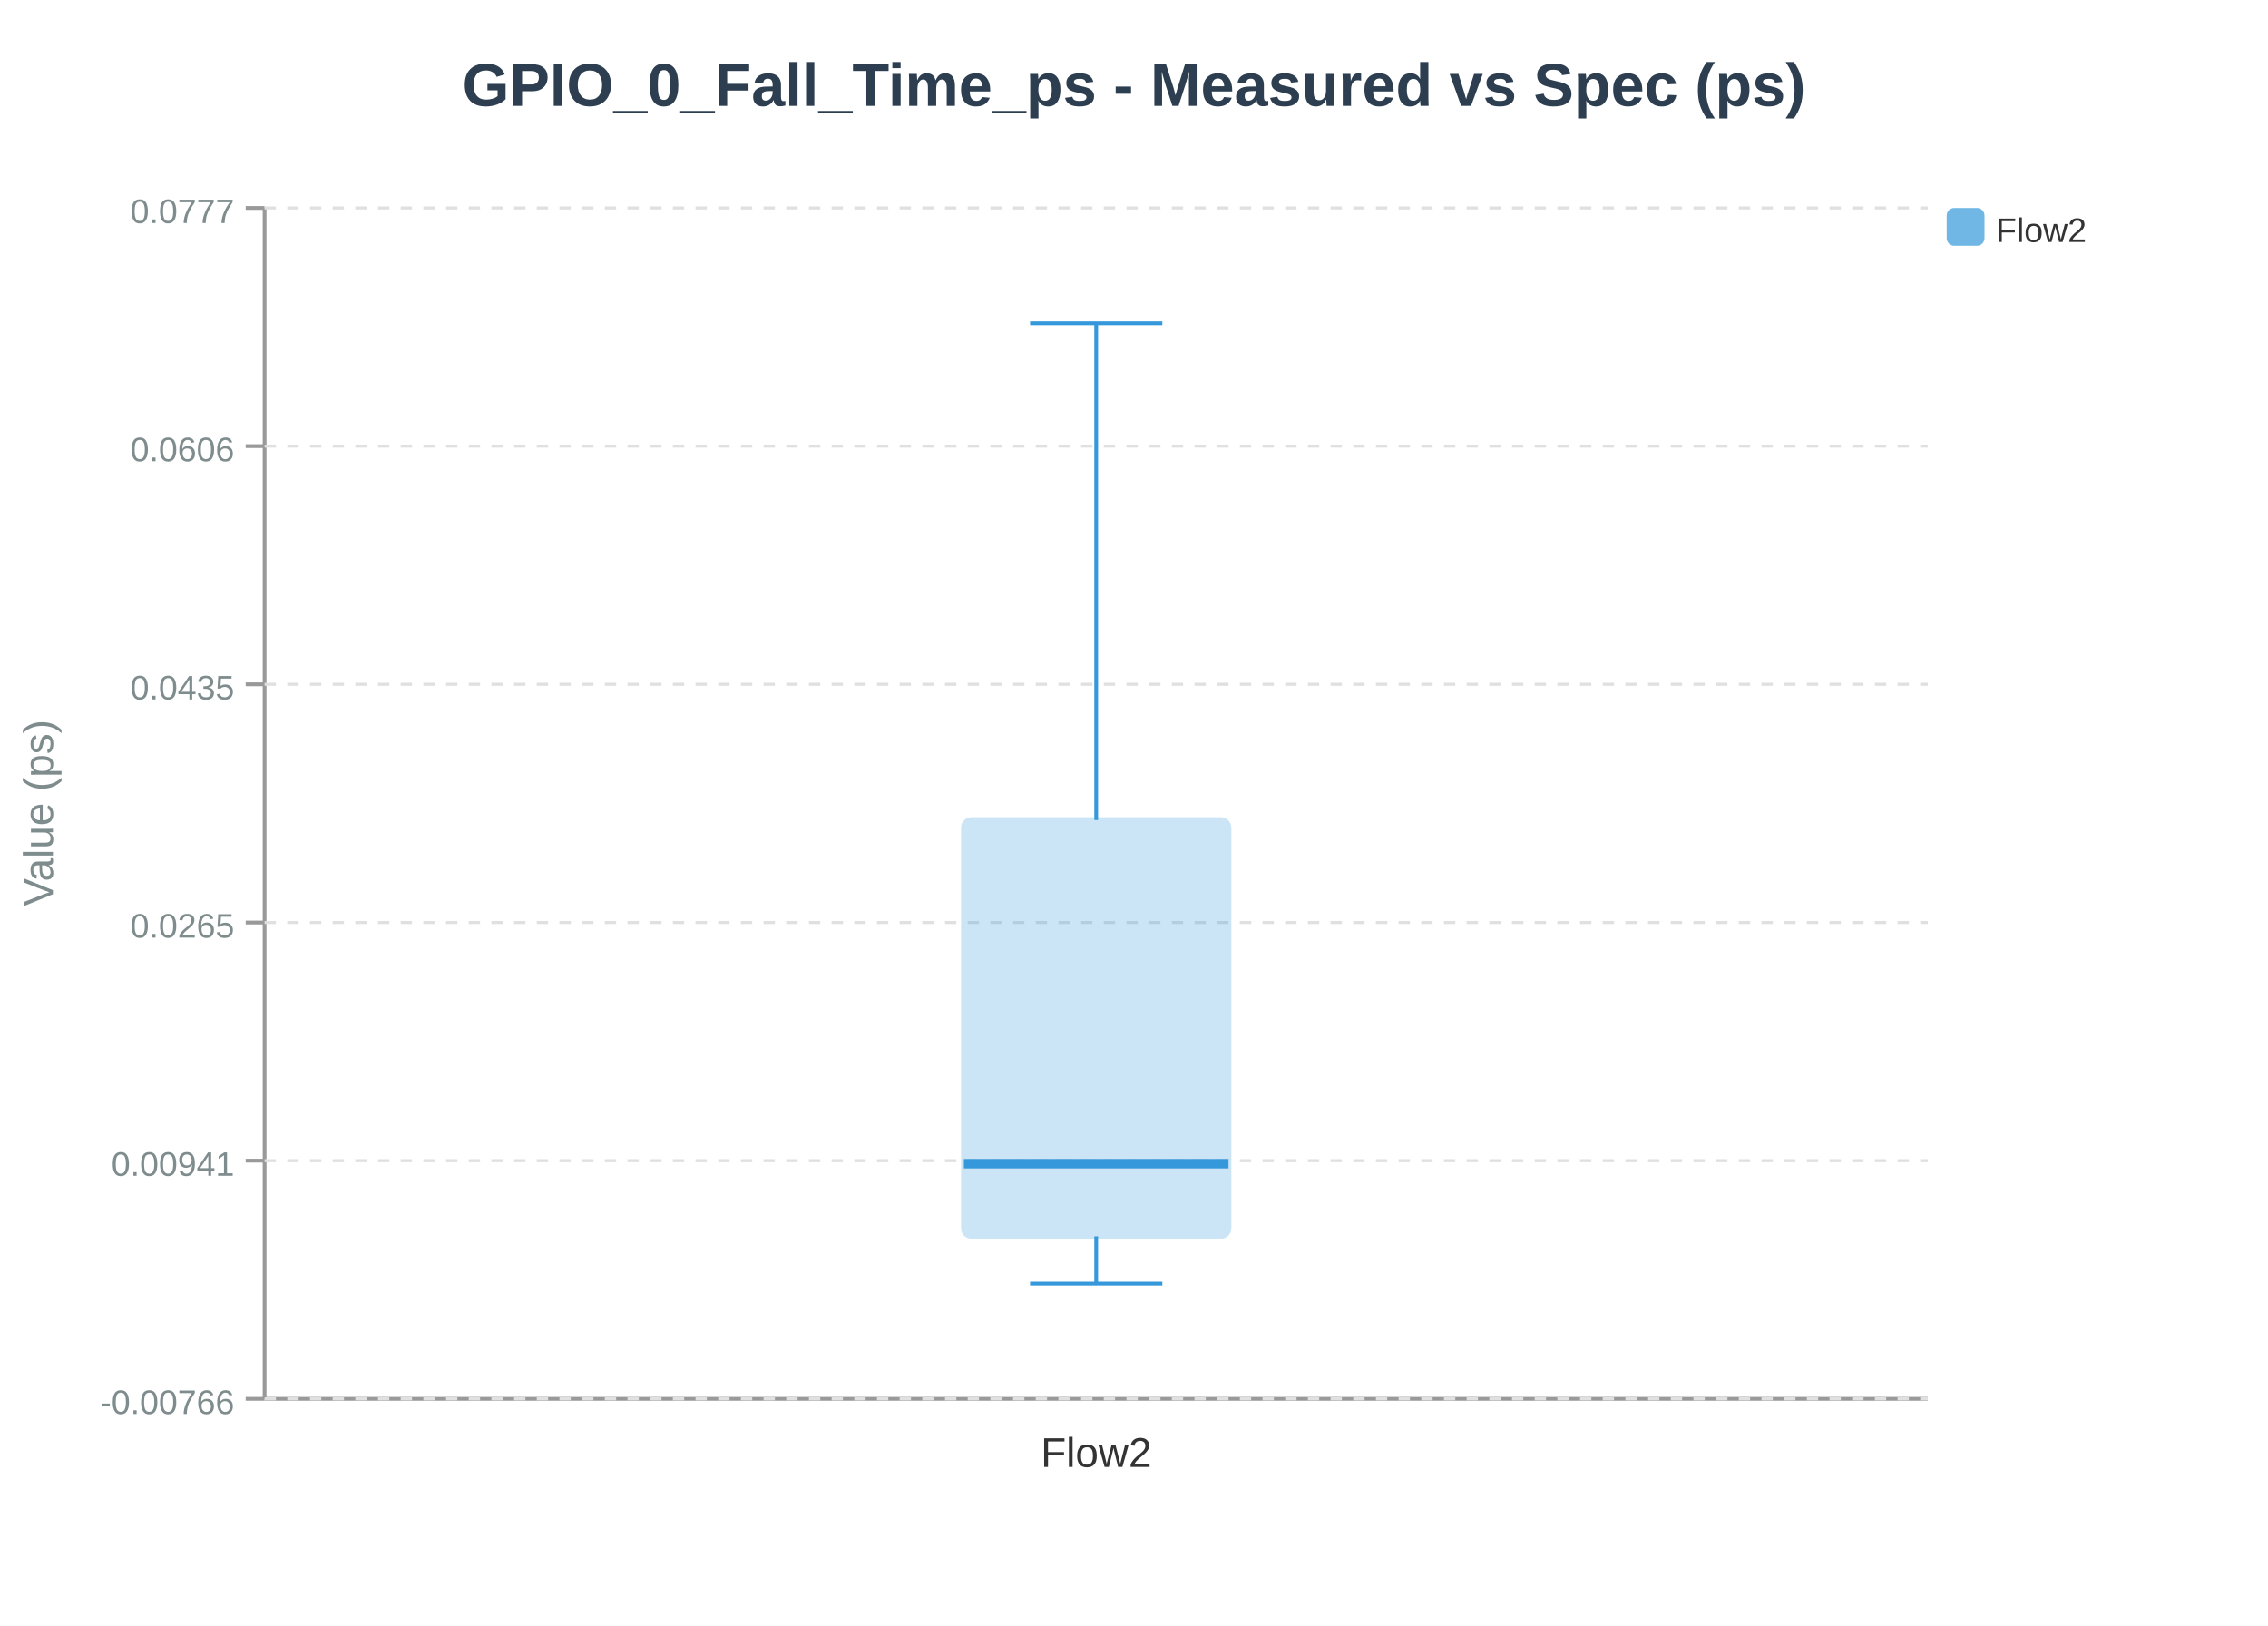
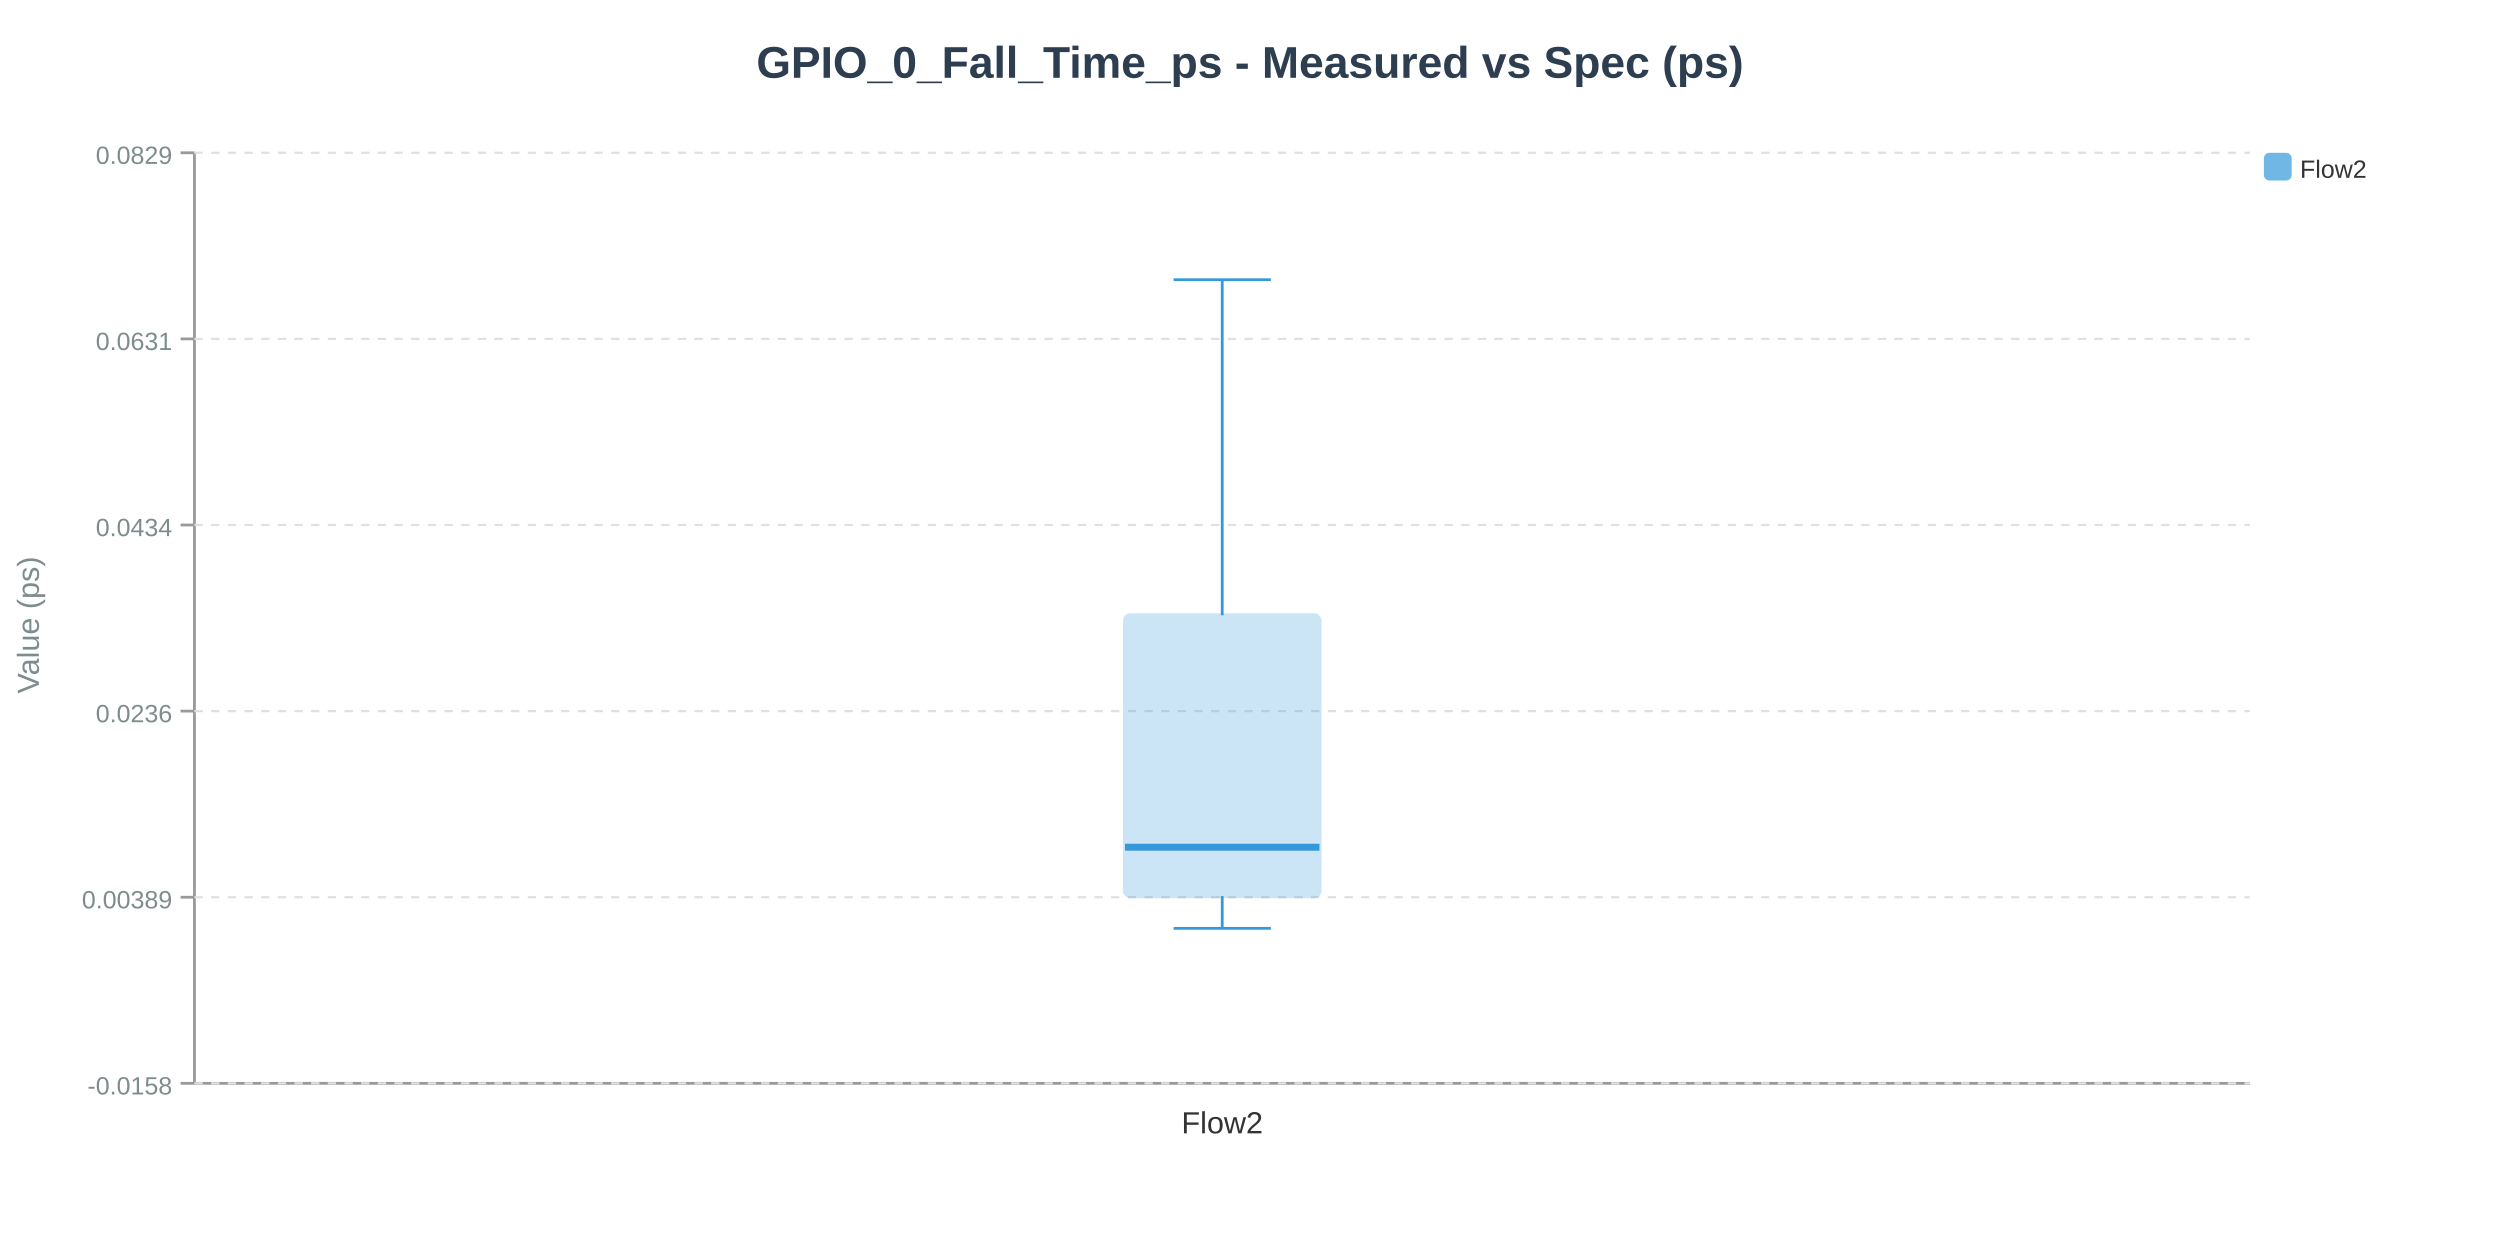
- <svg xmlns="http://www.w3.org/2000/svg" width="600" height="430" viewBox="0 0 600 430">
-   <rect width="600" height="430" fill="#ffffff" />
-   <text x="300.0" y="28.0" font-size="16" font-weight="bold" text-anchor="middle" fill="#2c3e50" font-family="Arial,sans-serif">GPIO_0_Fall_Time_ps - Measured vs Spec (ps)</text>
-   <line x1="70.0" y1="370.0" x2="510.0" y2="370.0" stroke="#999" stroke-width="1" />
-   <line x1="70.0" y1="55.0" x2="70.0" y2="370.0" stroke="#999" stroke-width="1" />
-   <line x1="65.0" y1="370.0" x2="70.0" y2="370.0" stroke="#999" stroke-width="1" />
-   <line x1="70.0" y1="370.0" x2="510.0" y2="370.0" stroke="#e0e0e0" stroke-width="0.8" stroke-dasharray="3,3" />
-   <text x="62.0" y="374.0" font-size="9" font-weight="normal" text-anchor="end" fill="#7f8c8d" font-family="Arial,sans-serif">-0.00766</text>
-   <line x1="65.0" y1="307.0" x2="70.0" y2="307.0" stroke="#999" stroke-width="1" />
-   <line x1="70.0" y1="307.0" x2="510.0" y2="307.0" stroke="#e0e0e0" stroke-width="0.8" stroke-dasharray="3,3" />
-   <text x="62.0" y="311.0" font-size="9" font-weight="normal" text-anchor="end" fill="#7f8c8d" font-family="Arial,sans-serif">0.00941</text>
-   <line x1="65.0" y1="244.0" x2="70.0" y2="244.0" stroke="#999" stroke-width="1" />
-   <line x1="70.0" y1="244.0" x2="510.0" y2="244.0" stroke="#e0e0e0" stroke-width="0.8" stroke-dasharray="3,3" />
-   <text x="62.0" y="248.0" font-size="9" font-weight="normal" text-anchor="end" fill="#7f8c8d" font-family="Arial,sans-serif">0.0265</text>
-   <line x1="65.0" y1="181.0" x2="70.0" y2="181.0" stroke="#999" stroke-width="1" />
-   <line x1="70.0" y1="181.0" x2="510.0" y2="181.0" stroke="#e0e0e0" stroke-width="0.8" stroke-dasharray="3,3" />
-   <text x="62.0" y="185.0" font-size="9" font-weight="normal" text-anchor="end" fill="#7f8c8d" font-family="Arial,sans-serif">0.0435</text>
-   <line x1="65.0" y1="118.0" x2="70.0" y2="118.0" stroke="#999" stroke-width="1" />
-   <line x1="70.0" y1="118.0" x2="510.0" y2="118.0" stroke="#e0e0e0" stroke-width="0.8" stroke-dasharray="3,3" />
-   <text x="62.0" y="122.0" font-size="9" font-weight="normal" text-anchor="end" fill="#7f8c8d" font-family="Arial,sans-serif">0.0606</text>
+ <svg xmlns="http://www.w3.org/2000/svg" width="900" height="450" viewBox="0 0 900 450">
+   <rect width="900" height="450" fill="#ffffff" />
+   <text x="450.0" y="28.0" font-size="16" font-weight="bold" text-anchor="middle" fill="#2c3e50" font-family="Arial,sans-serif">GPIO_0_Fall_Time_ps - Measured vs Spec (ps)</text>
+   <line x1="70.0" y1="390.0" x2="810.0" y2="390.0" stroke="#999" stroke-width="1" />
+   <line x1="70.0" y1="55.0" x2="70.0" y2="390.0" stroke="#999" stroke-width="1" />
+   <line x1="65.0" y1="390.0" x2="70.0" y2="390.0" stroke="#999" stroke-width="1" />
+   <line x1="70.0" y1="390.0" x2="810.0" y2="390.0" stroke="#e0e0e0" stroke-width="0.8" stroke-dasharray="3,3" />
+   <text x="62.0" y="394.0" font-size="9" font-weight="normal" text-anchor="end" fill="#7f8c8d" font-family="Arial,sans-serif">-0.0158</text>
+   <line x1="65.0" y1="323.0" x2="70.0" y2="323.0" stroke="#999" stroke-width="1" />
+   <line x1="70.0" y1="323.0" x2="810.0" y2="323.0" stroke="#e0e0e0" stroke-width="0.8" stroke-dasharray="3,3" />
+   <text x="62.0" y="327.0" font-size="9" font-weight="normal" text-anchor="end" fill="#7f8c8d" font-family="Arial,sans-serif">0.00389</text>
+   <line x1="65.0" y1="256.0" x2="70.0" y2="256.0" stroke="#999" stroke-width="1" />
+   <line x1="70.0" y1="256.0" x2="810.0" y2="256.0" stroke="#e0e0e0" stroke-width="0.8" stroke-dasharray="3,3" />
+   <text x="62.0" y="260.0" font-size="9" font-weight="normal" text-anchor="end" fill="#7f8c8d" font-family="Arial,sans-serif">0.0236</text>
+   <line x1="65.0" y1="189.0" x2="70.0" y2="189.0" stroke="#999" stroke-width="1" />
+   <line x1="70.0" y1="189.0" x2="810.0" y2="189.0" stroke="#e0e0e0" stroke-width="0.8" stroke-dasharray="3,3" />
+   <text x="62.0" y="193.0" font-size="9" font-weight="normal" text-anchor="end" fill="#7f8c8d" font-family="Arial,sans-serif">0.0434</text>
+   <line x1="65.0" y1="122.0" x2="70.0" y2="122.0" stroke="#999" stroke-width="1" />
+   <line x1="70.0" y1="122.0" x2="810.0" y2="122.0" stroke="#e0e0e0" stroke-width="0.8" stroke-dasharray="3,3" />
+   <text x="62.0" y="126.0" font-size="9" font-weight="normal" text-anchor="end" fill="#7f8c8d" font-family="Arial,sans-serif">0.0631</text>
  <line x1="65.0" y1="55.0" x2="70.0" y2="55.0" stroke="#999" stroke-width="1" />
-   <line x1="70.0" y1="55.0" x2="510.0" y2="55.0" stroke="#e0e0e0" stroke-width="0.8" stroke-dasharray="3,3" />
-   <text x="62.0" y="59.0" font-size="9" font-weight="normal" text-anchor="end" fill="#7f8c8d" font-family="Arial,sans-serif">0.0777</text>
-   <text x="14.0" y="215.0" font-size="11" font-weight="normal" text-anchor="middle" fill="#7f8c8d" font-family="Arial,sans-serif" transform="rotate(-90,14,215.0)">Value (ps)</text>
-   <rect x="255.0" y="216.9" width="70.0" height="110.0" fill="#3498db" stroke="#3498db" stroke-width="1.5" opacity="0.25" rx="2" />
-   <line x1="255.0" y1="307.8" x2="325.0" y2="307.8" stroke="#3498db" stroke-width="2.5" />
-   <line x1="290.0" y1="327.0" x2="290.0" y2="339.5" stroke="#3498db" stroke-width="1" />
-   <line x1="290.0" y1="216.9" x2="290.0" y2="85.5" stroke="#3498db" stroke-width="1" />
-   <line x1="272.5" y1="339.5" x2="307.5" y2="339.5" stroke="#3498db" stroke-width="1" />
-   <line x1="272.5" y1="85.5" x2="307.5" y2="85.5" stroke="#3498db" stroke-width="1" />
-   <text x="290.0" y="388.0" font-size="11" font-weight="normal" text-anchor="middle" fill="#333" font-family="Arial,sans-serif">Flow2</text>
-   <rect x="515.0" y="55.0" width="10.0" height="10.0" fill="#3498db" stroke="none" stroke-width="1" opacity="0.7" rx="2" />
-   <text x="528.0" y="64.0" font-size="9" font-weight="normal" text-anchor="start" fill="#333" font-family="Arial,sans-serif">Flow2</text>
+   <line x1="70.0" y1="55.0" x2="810.0" y2="55.0" stroke="#e0e0e0" stroke-width="0.8" stroke-dasharray="3,3" />
+   <text x="62.0" y="59.0" font-size="9" font-weight="normal" text-anchor="end" fill="#7f8c8d" font-family="Arial,sans-serif">0.0829</text>
+   <text x="14.0" y="225.0" font-size="11" font-weight="normal" text-anchor="middle" fill="#7f8c8d" font-family="Arial,sans-serif" transform="rotate(-90,14,225.0)">Value (ps)</text>
+   <rect x="405.0" y="221.5" width="70.0" height="101.1" fill="#3498db" stroke="#3498db" stroke-width="1.5" opacity="0.25" rx="2" />
+   <line x1="405.0" y1="305.0" x2="475.0" y2="305.0" stroke="#3498db" stroke-width="2.5" />
+   <line x1="440.0" y1="322.6" x2="440.0" y2="334.2" stroke="#3498db" stroke-width="1" />
+   <line x1="440.0" y1="221.5" x2="440.0" y2="100.7" stroke="#3498db" stroke-width="1" />
+   <line x1="422.5" y1="334.2" x2="457.5" y2="334.2" stroke="#3498db" stroke-width="1" />
+   <line x1="422.5" y1="100.7" x2="457.5" y2="100.7" stroke="#3498db" stroke-width="1" />
+   <text x="440.0" y="408.0" font-size="11" font-weight="normal" text-anchor="middle" fill="#333" font-family="Arial,sans-serif">Flow2</text>
+   <rect x="815.0" y="55.0" width="10.0" height="10.0" fill="#3498db" stroke="none" stroke-width="1" opacity="0.7" rx="2" />
+   <text x="828.0" y="64.0" font-size="9" font-weight="normal" text-anchor="start" fill="#333" font-family="Arial,sans-serif">Flow2</text>
+   <g class="spec-el">
+ </g>
</svg>
